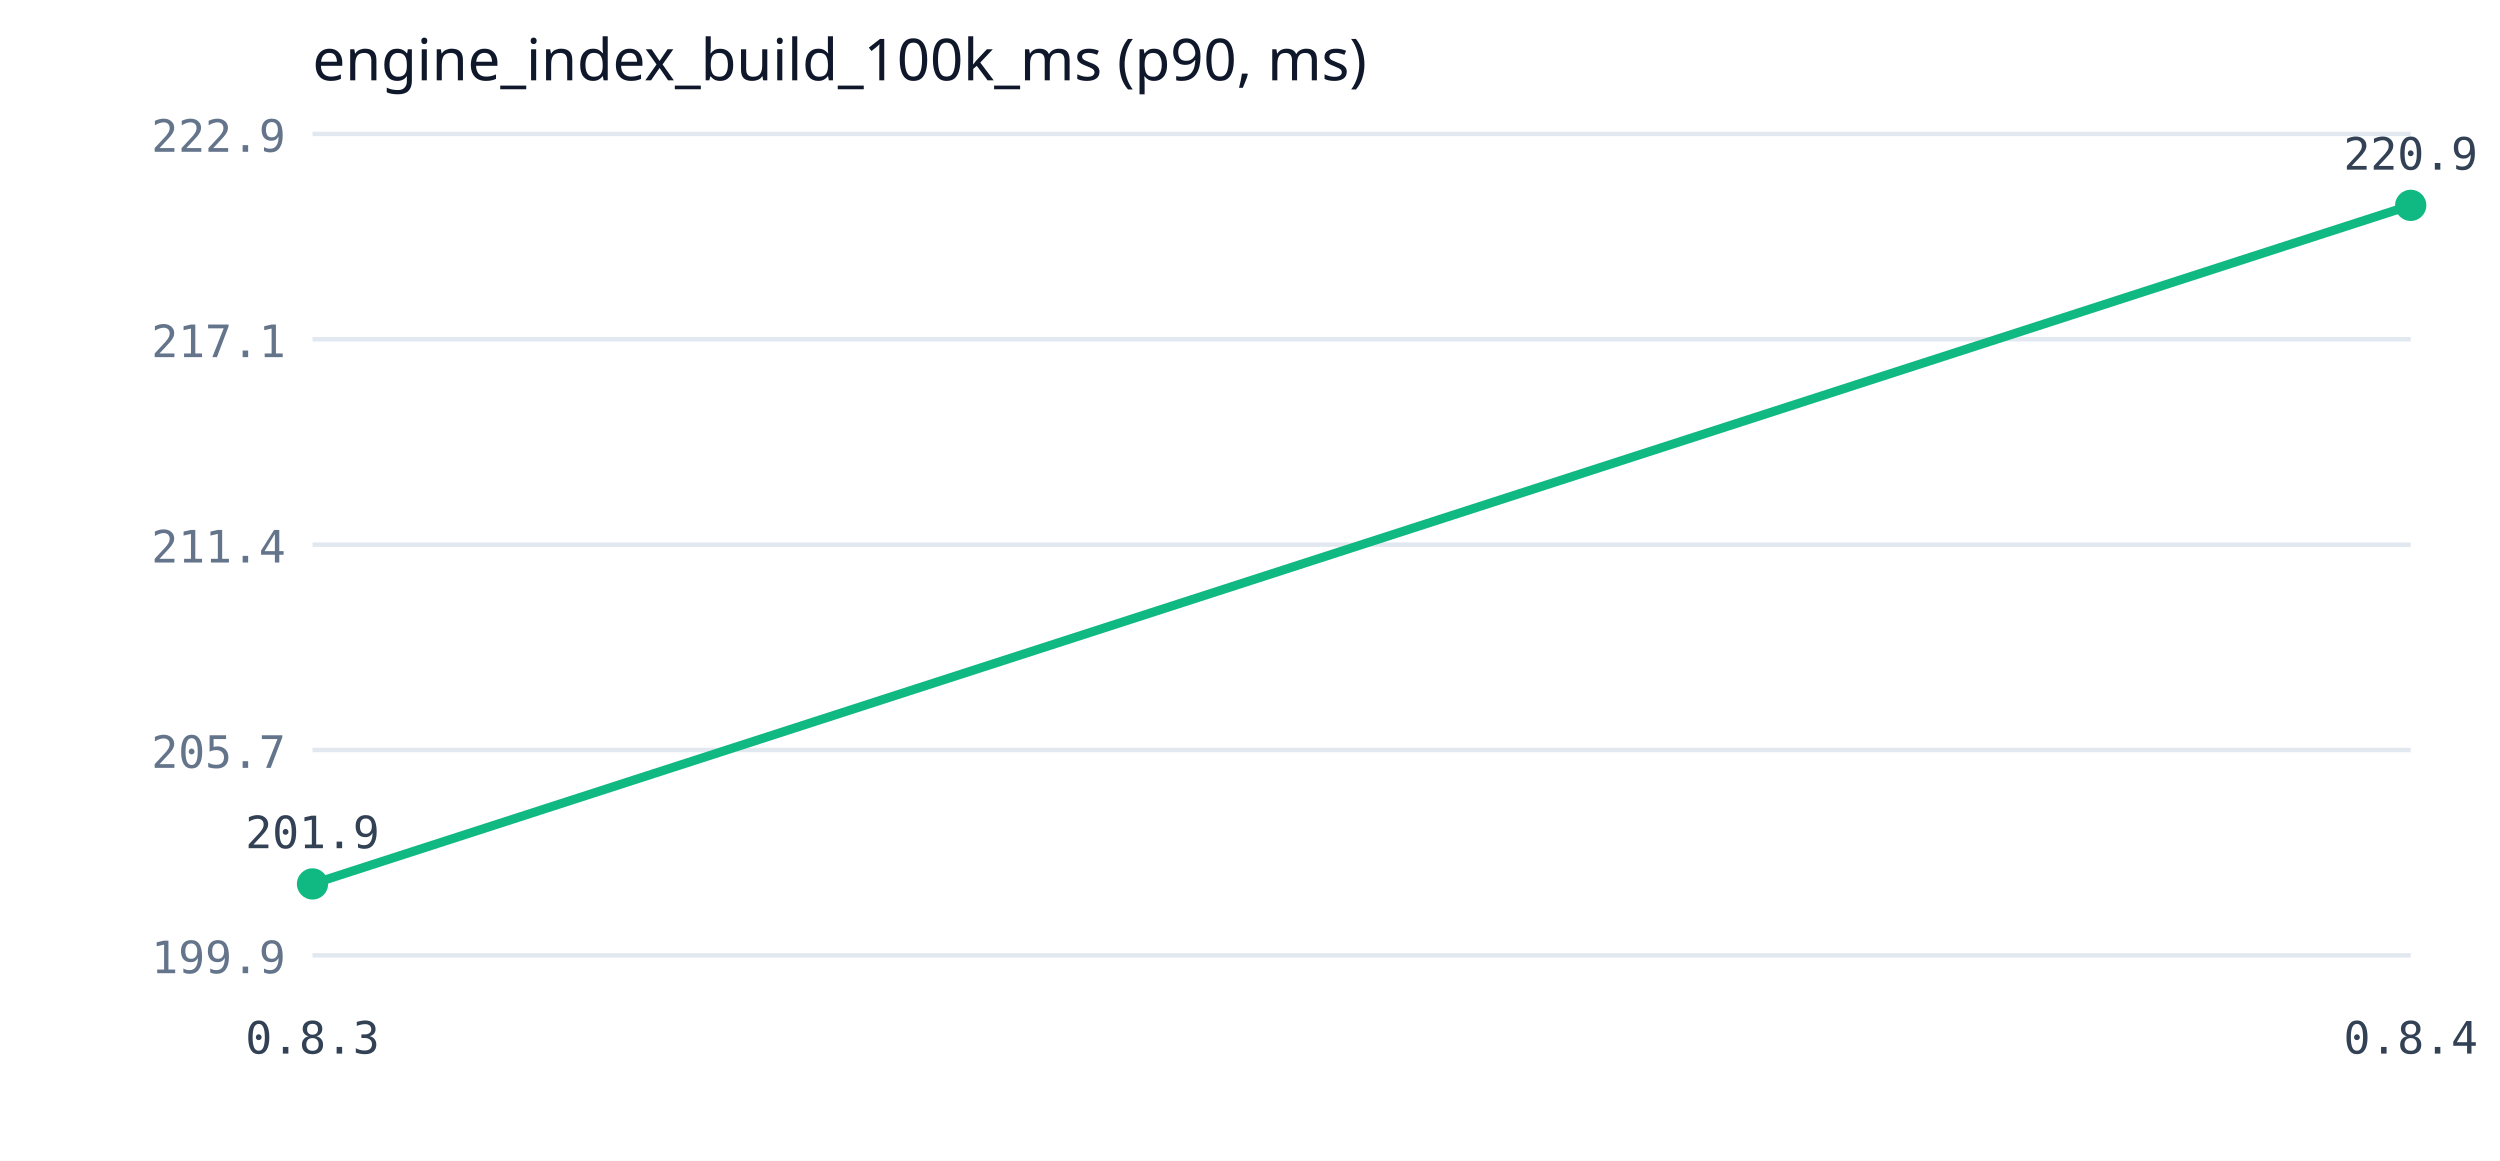
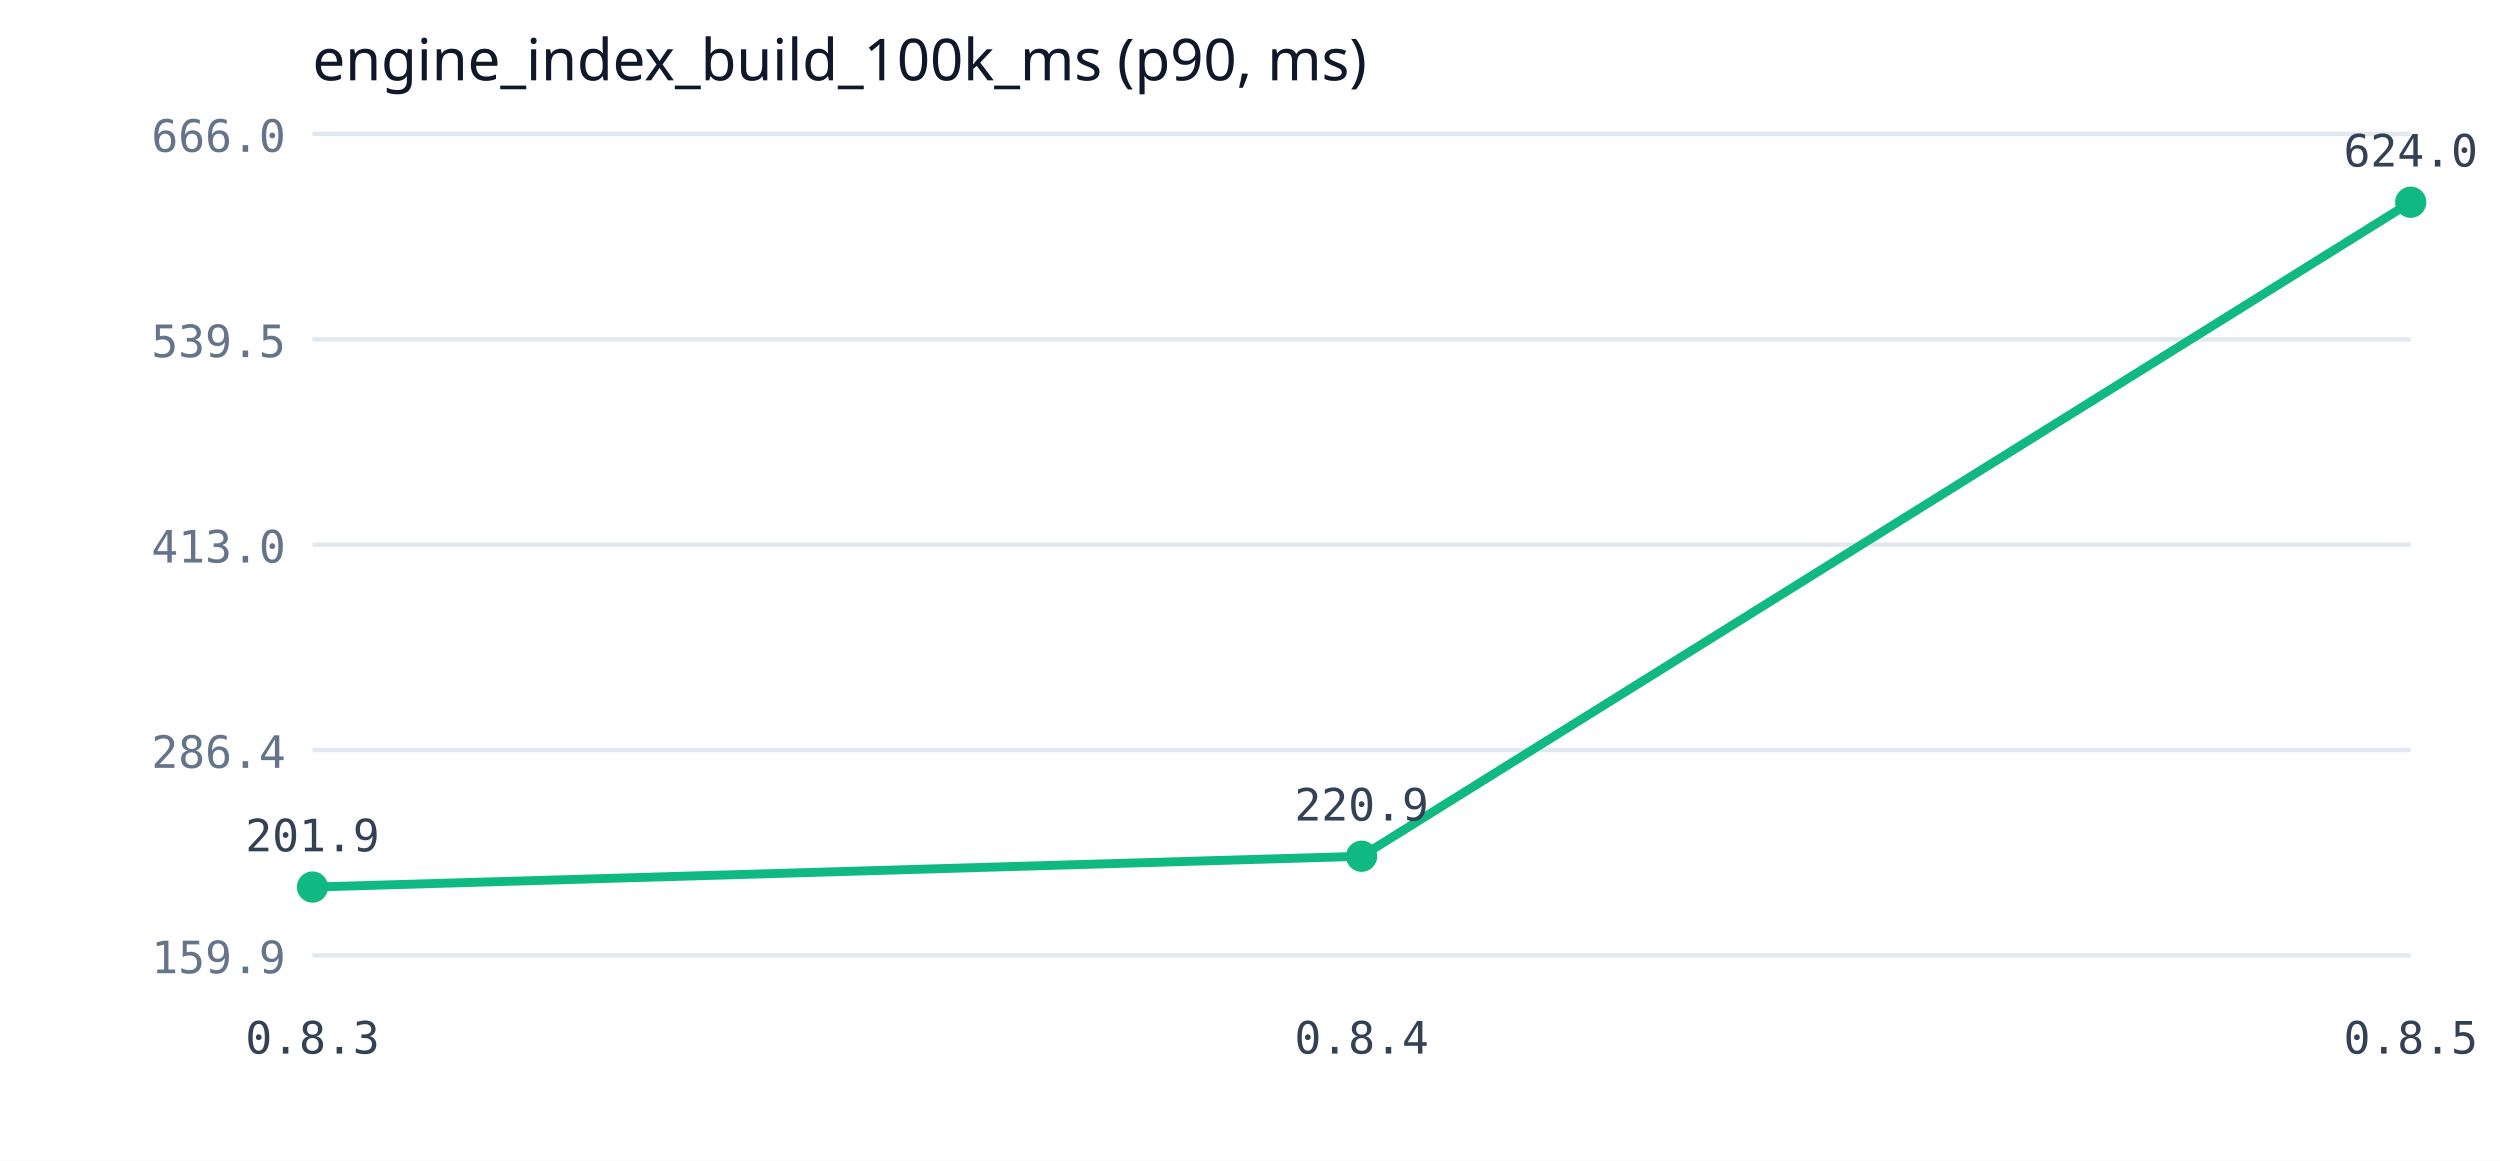
<svg xmlns="http://www.w3.org/2000/svg" width="560" height="260" viewBox="0 0 560 260">
  <rect width="560" height="260" fill="#ffffff" />
  <text x="70" y="18" font-family="Segoe UI" font-size="13" fill="#0f172a">engine_index_build_100k_ms (p90, ms)</text>
  <line x1="70" y1="214" x2="540" y2="214" stroke="#e2e8f0" stroke-width="1" />
-   <text x="64" y="218" font-family="Consolas" font-size="10" fill="#64748b" text-anchor="end">199.9</text>
+   <text x="64" y="218" font-family="Consolas" font-size="10" fill="#64748b" text-anchor="end">159.9</text>
  <line x1="70" y1="168" x2="540" y2="168" stroke="#e2e8f0" stroke-width="1" />
-   <text x="64" y="172" font-family="Consolas" font-size="10" fill="#64748b" text-anchor="end">205.7</text>
+   <text x="64" y="172" font-family="Consolas" font-size="10" fill="#64748b" text-anchor="end">286.4</text>
  <line x1="70" y1="122" x2="540" y2="122" stroke="#e2e8f0" stroke-width="1" />
-   <text x="64" y="126" font-family="Consolas" font-size="10" fill="#64748b" text-anchor="end">211.4</text>
+   <text x="64" y="126" font-family="Consolas" font-size="10" fill="#64748b" text-anchor="end">413.0</text>
  <line x1="70" y1="76" x2="540" y2="76" stroke="#e2e8f0" stroke-width="1" />
-   <text x="64" y="80" font-family="Consolas" font-size="10" fill="#64748b" text-anchor="end">217.1</text>
+   <text x="64" y="80" font-family="Consolas" font-size="10" fill="#64748b" text-anchor="end">539.5</text>
  <line x1="70" y1="30" x2="540" y2="30" stroke="#e2e8f0" stroke-width="1" />
-   <text x="64" y="34" font-family="Consolas" font-size="10" fill="#64748b" text-anchor="end">222.9</text>
-   <polyline points="70,198 540,46" fill="none" stroke="#10b981" stroke-width="2" />
-   <circle cx="70" cy="198" r="3.5" fill="#10b981" />
-   <text x="70" y="190" font-family="Consolas" font-size="10" fill="#334155" text-anchor="middle">201.9</text>
+   <text x="64" y="34" font-family="Consolas" font-size="10" fill="#64748b" text-anchor="end">666.0</text>
+   <polyline points="70,198.7 305,191.8 540,45.3" fill="none" stroke="#10b981" stroke-width="2" />
+   <circle cx="70" cy="198.7" r="3.5" fill="#10b981" />
+   <text x="70" y="190.7" font-family="Consolas" font-size="10" fill="#334155" text-anchor="middle">201.9</text>
  <text x="70" y="236" font-family="Consolas" font-size="10" fill="#334155" text-anchor="middle">0.8.3</text>
-   <circle cx="540" cy="46" r="3.5" fill="#10b981" />
-   <text x="540" y="38" font-family="Consolas" font-size="10" fill="#334155" text-anchor="middle">220.9</text>
-   <text x="540" y="236" font-family="Consolas" font-size="10" fill="#334155" text-anchor="middle">0.8.4</text>
+   <circle cx="305" cy="191.8" r="3.5" fill="#10b981" />
+   <text x="305" y="183.8" font-family="Consolas" font-size="10" fill="#334155" text-anchor="middle">220.9</text>
+   <text x="305" y="236" font-family="Consolas" font-size="10" fill="#334155" text-anchor="middle">0.8.4</text>
+   <circle cx="540" cy="45.3" r="3.5" fill="#10b981" />
+   <text x="540" y="37.3" font-family="Consolas" font-size="10" fill="#334155" text-anchor="middle">624.0</text>
+   <text x="540" y="236" font-family="Consolas" font-size="10" fill="#334155" text-anchor="middle">0.8.5</text>
</svg>
